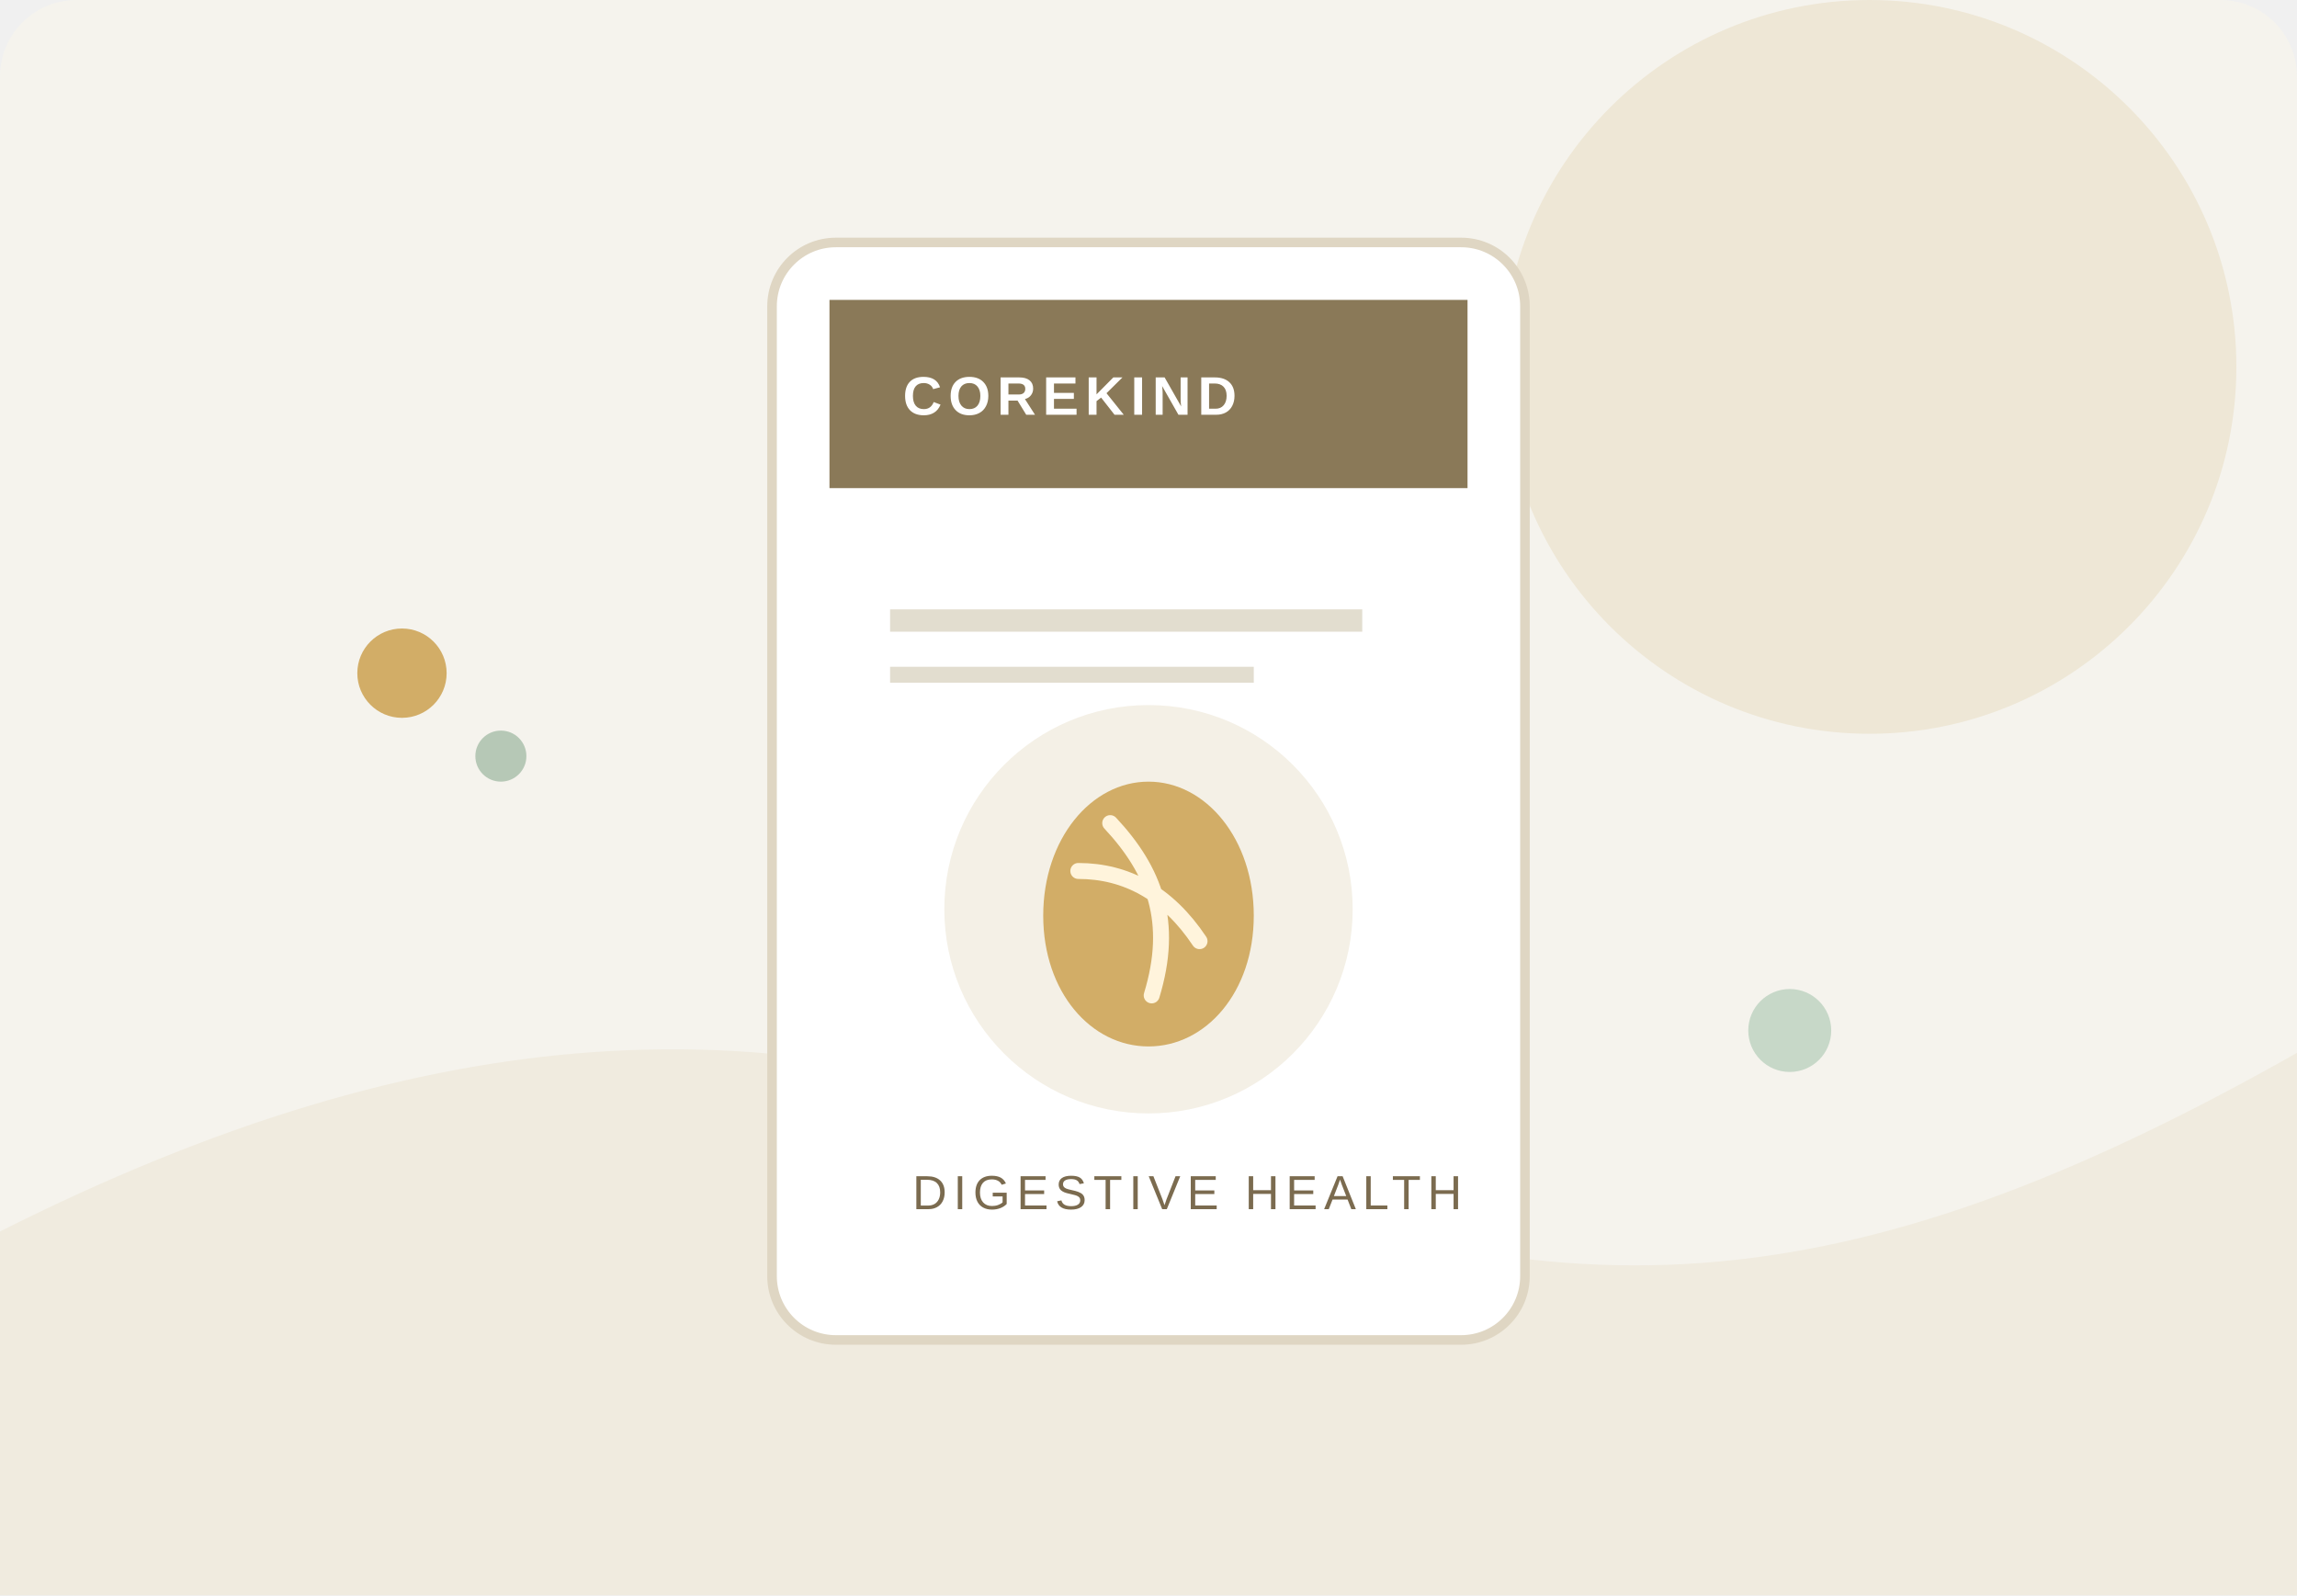
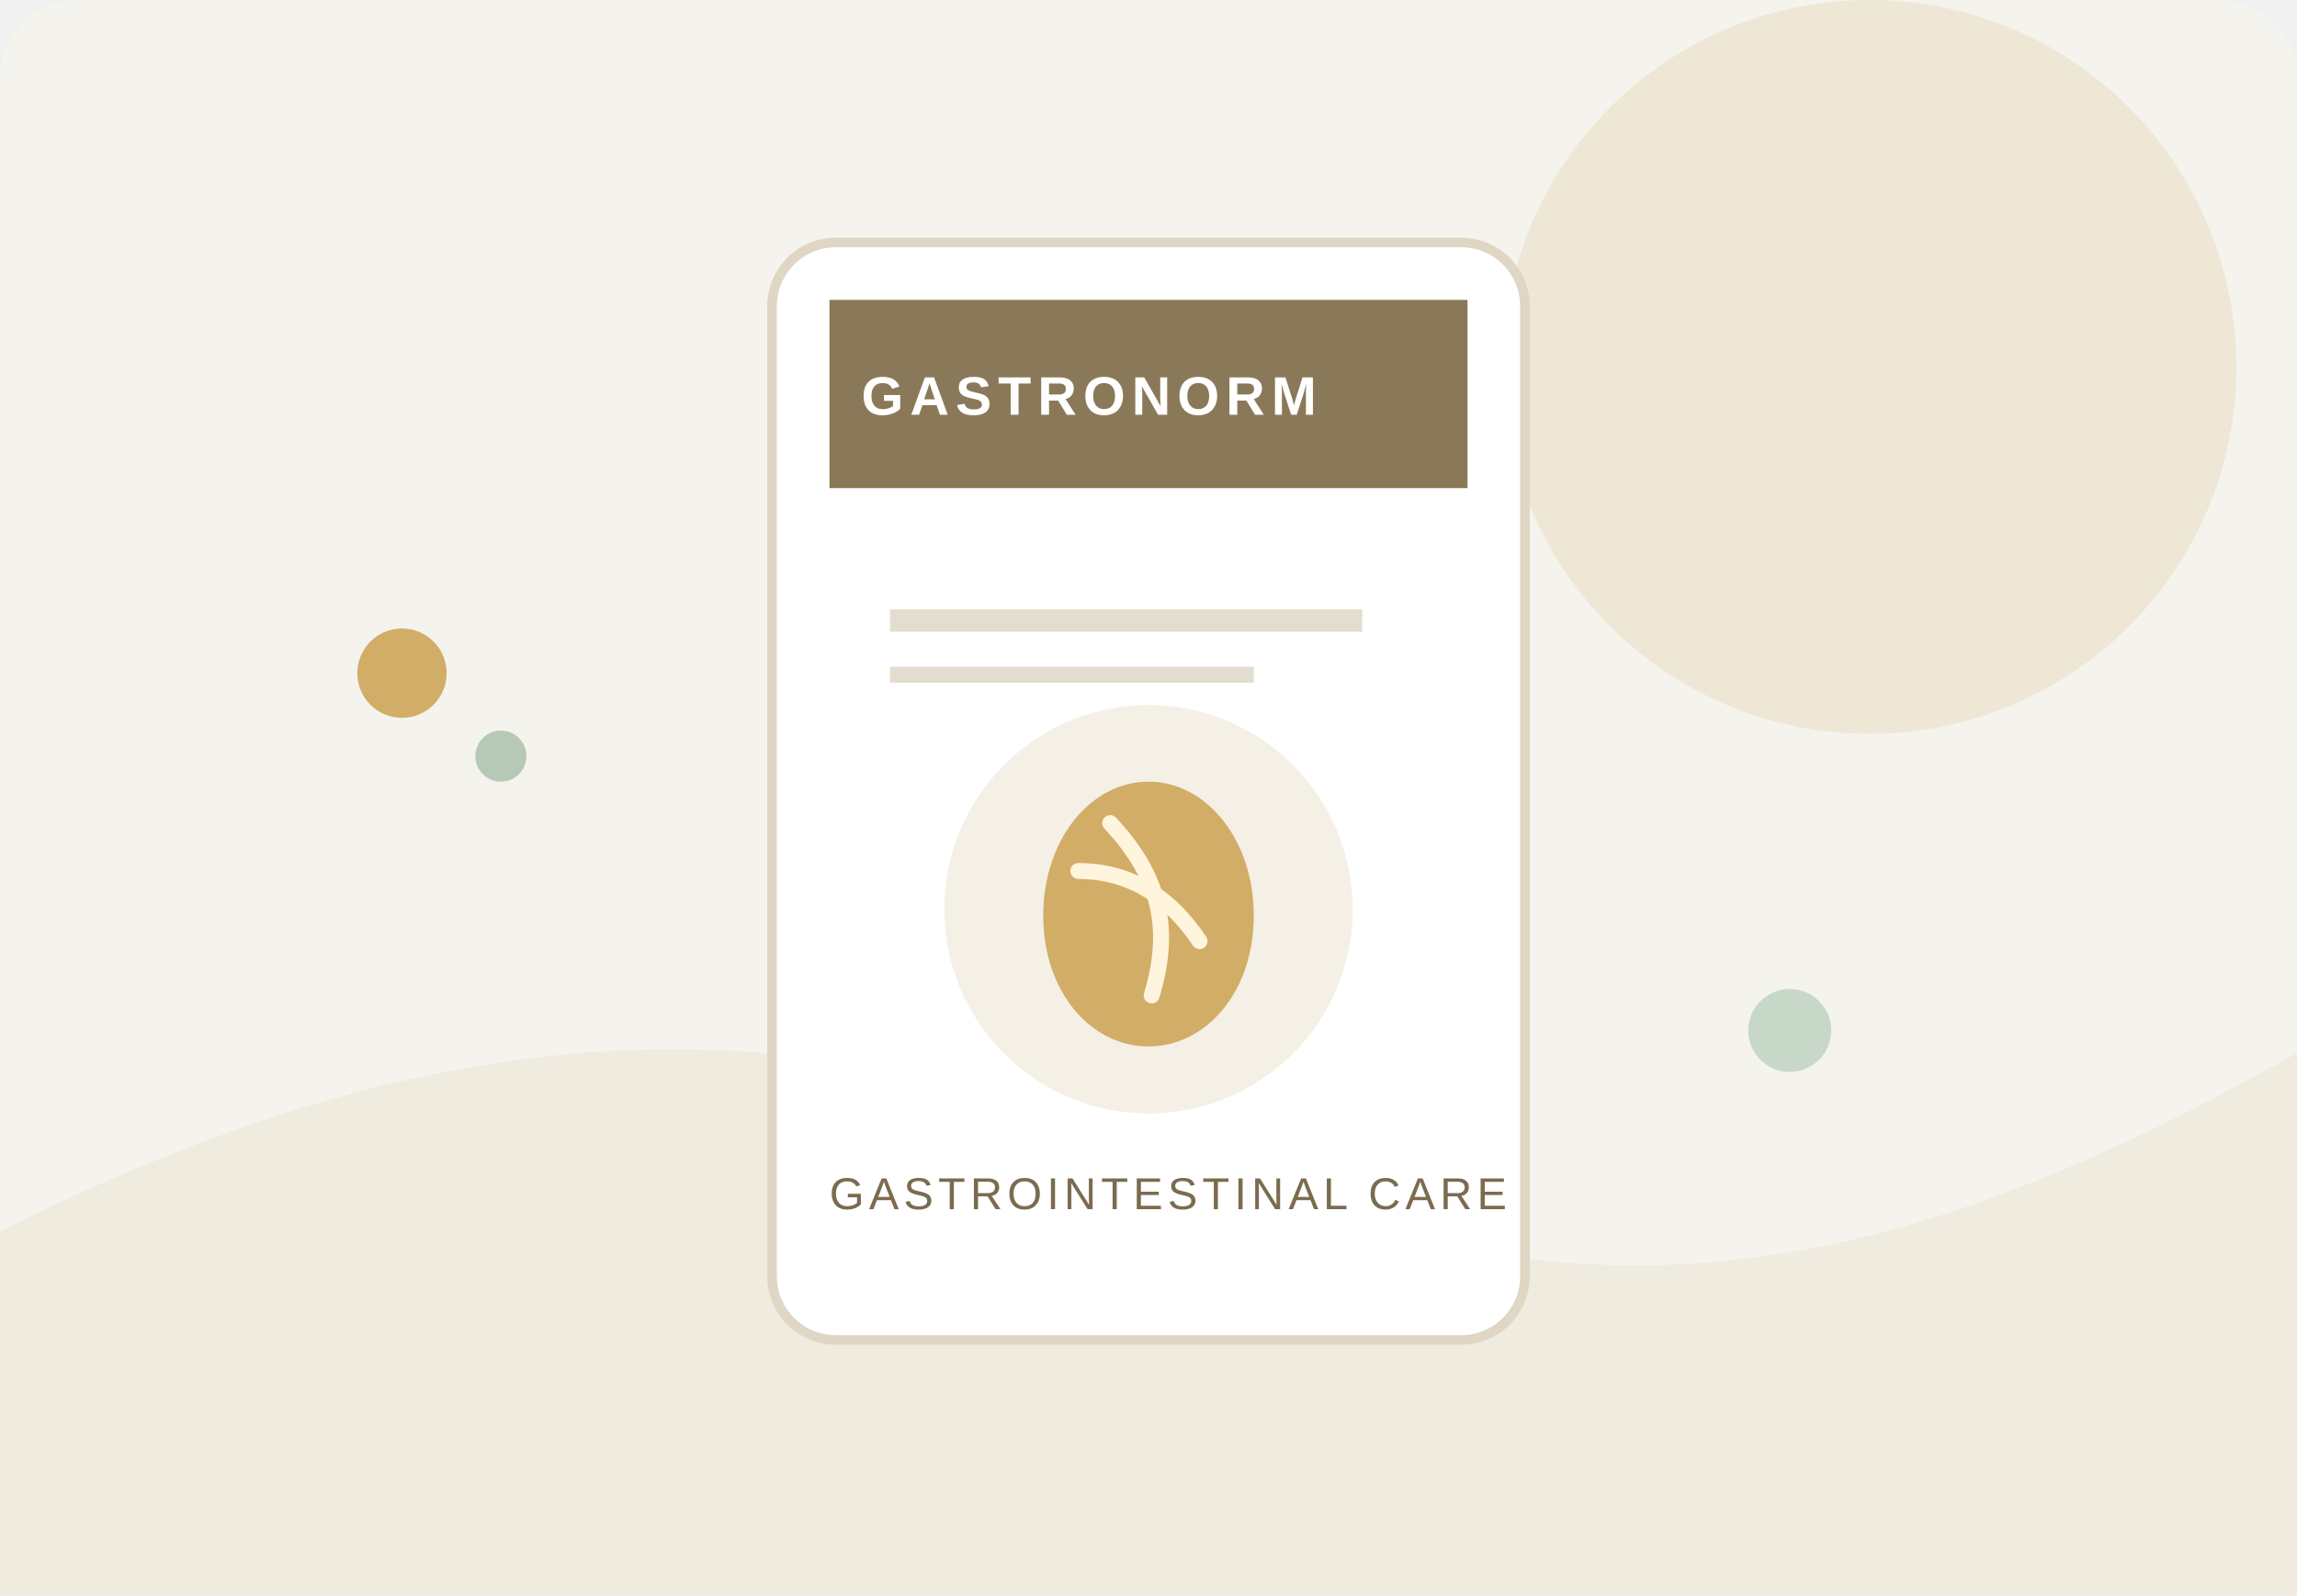
<svg xmlns="http://www.w3.org/2000/svg" viewBox="0 0 720 500">
  <rect width="720" height="500" rx="24" fill="#f5f3ed" />
  <circle cx="586" cy="115" r="115" fill="#eee7d6" />
  <path d="M0 386c135-68 244-73 354-27 133 56 223 52 366-29v170H0z" fill="#f0ebdf" />
  <rect x="242" y="76" width="236" height="344" rx="20" fill="#fff" stroke="#dfd6c3" stroke-width="3" />
  <path d="M260 94h200v59H260z" fill="#8a7958" />
  <path d="M279 191h148v7H279zm0 18h114v5H279z" fill="#e2ddcf" />
  <circle cx="360" cy="285" r="64" fill="#f4f0e6" />
  <path d="M327 287c0-24 15-42 33-42s33 18 33 42-15 41-33 41-33-17-33-41z" fill="#d2ad67" />
  <path d="M348 258c14 15 20 31 13 54m-23-39c15 0 28 7 38 22" fill="none" stroke="#fff4dc" stroke-width="5" stroke-linecap="round" />
-   <text x="283" y="130" font-family="Arial,sans-serif" font-size="17" font-weight="700" letter-spacing="2" fill="#fff">COREKIND</text>
-   <text x="286" y="379" font-family="Arial,sans-serif" font-size="15" letter-spacing="2" fill="#7b6b4f">DIGESTIVE HEALTH</text>
+   <text x="270" y="130" font-family="Arial,sans-serif" font-size="17" font-weight="700" letter-spacing="2" fill="#fff">GASTRONORM</text>
+   <text x="260" y="379" font-family="Arial,sans-serif" font-size="14" letter-spacing="1.5" fill="#7b6b4f">GASTROINTESTINAL CARE</text>
  <circle cx="126" cy="211" r="14" fill="#d2ad67" />
  <circle cx="157" cy="237" r="8" fill="#b6c8b6" />
  <circle cx="561" cy="323" r="13" fill="#c7d8c8" />
</svg>
